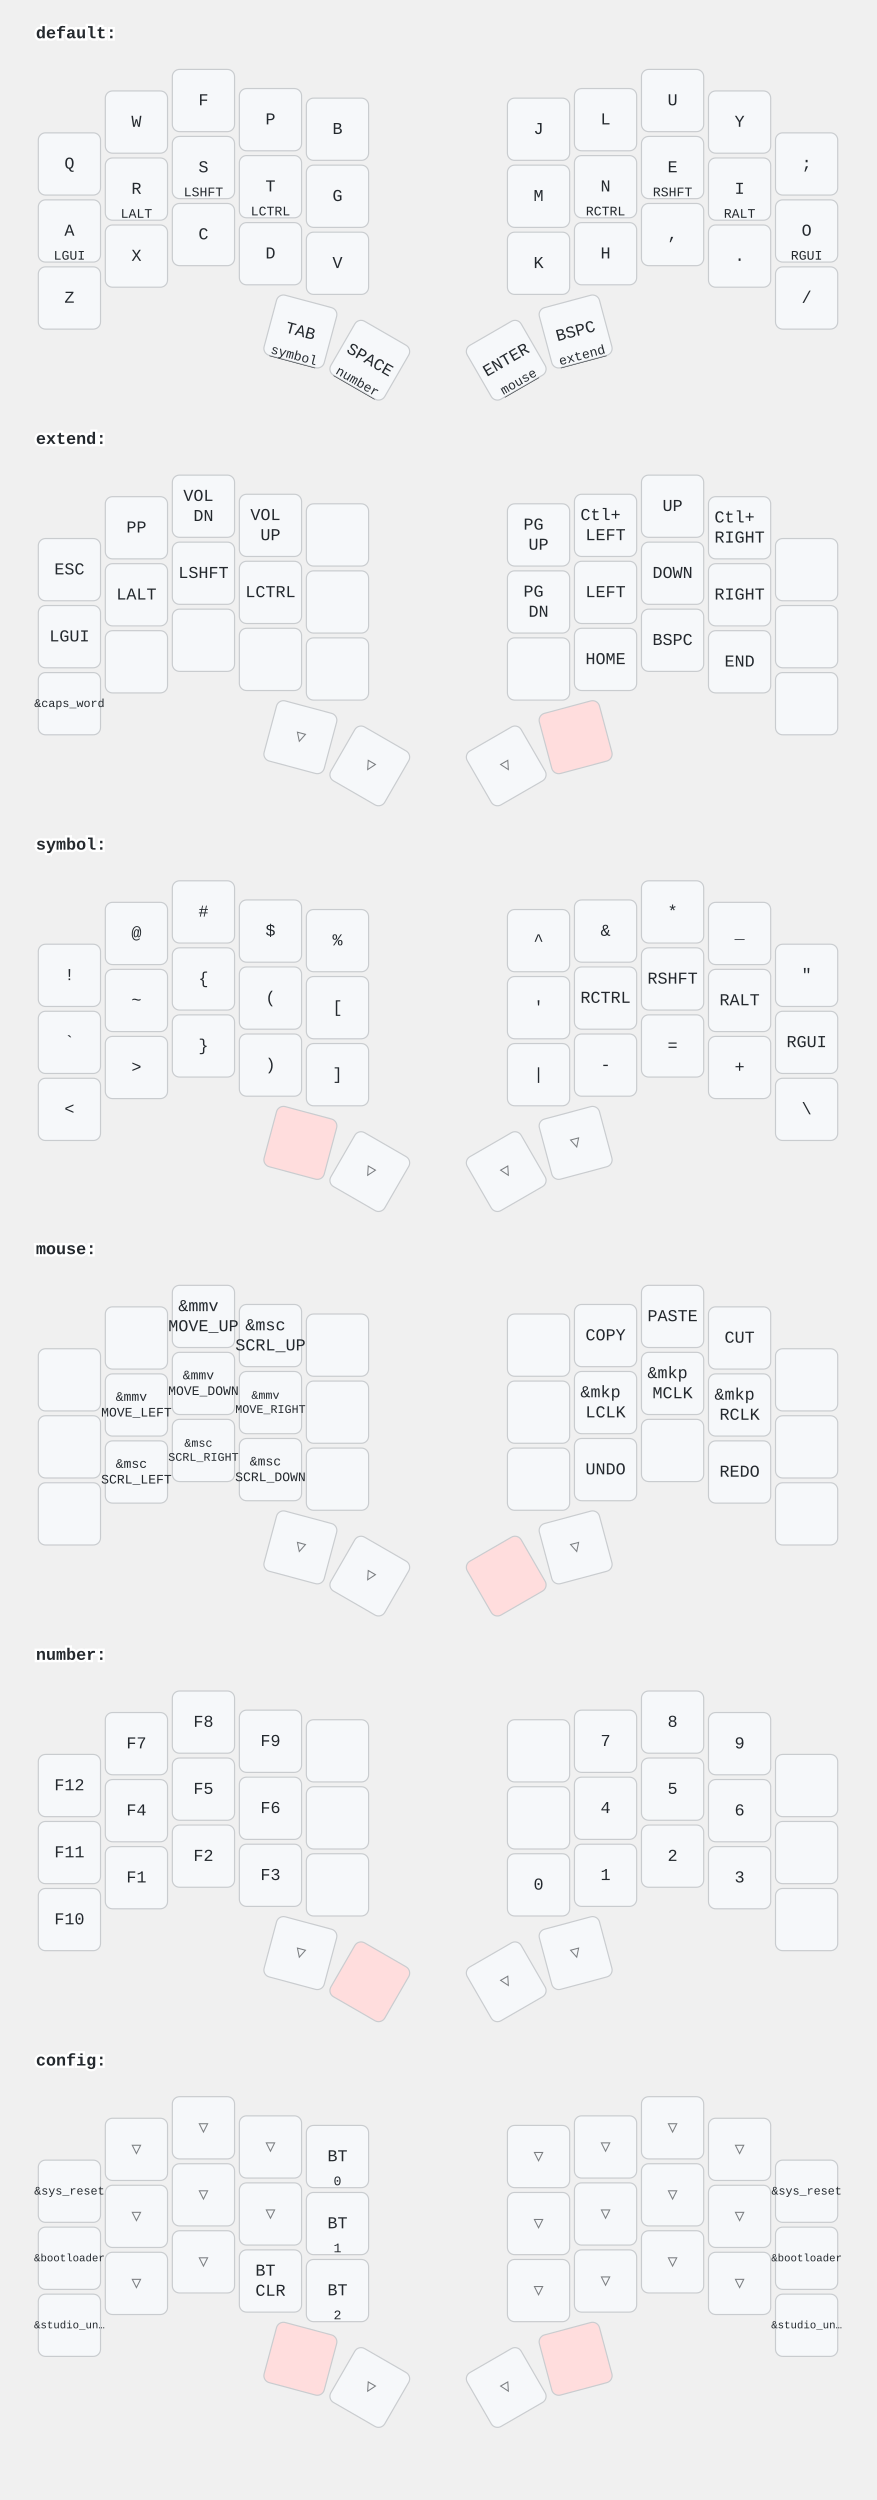
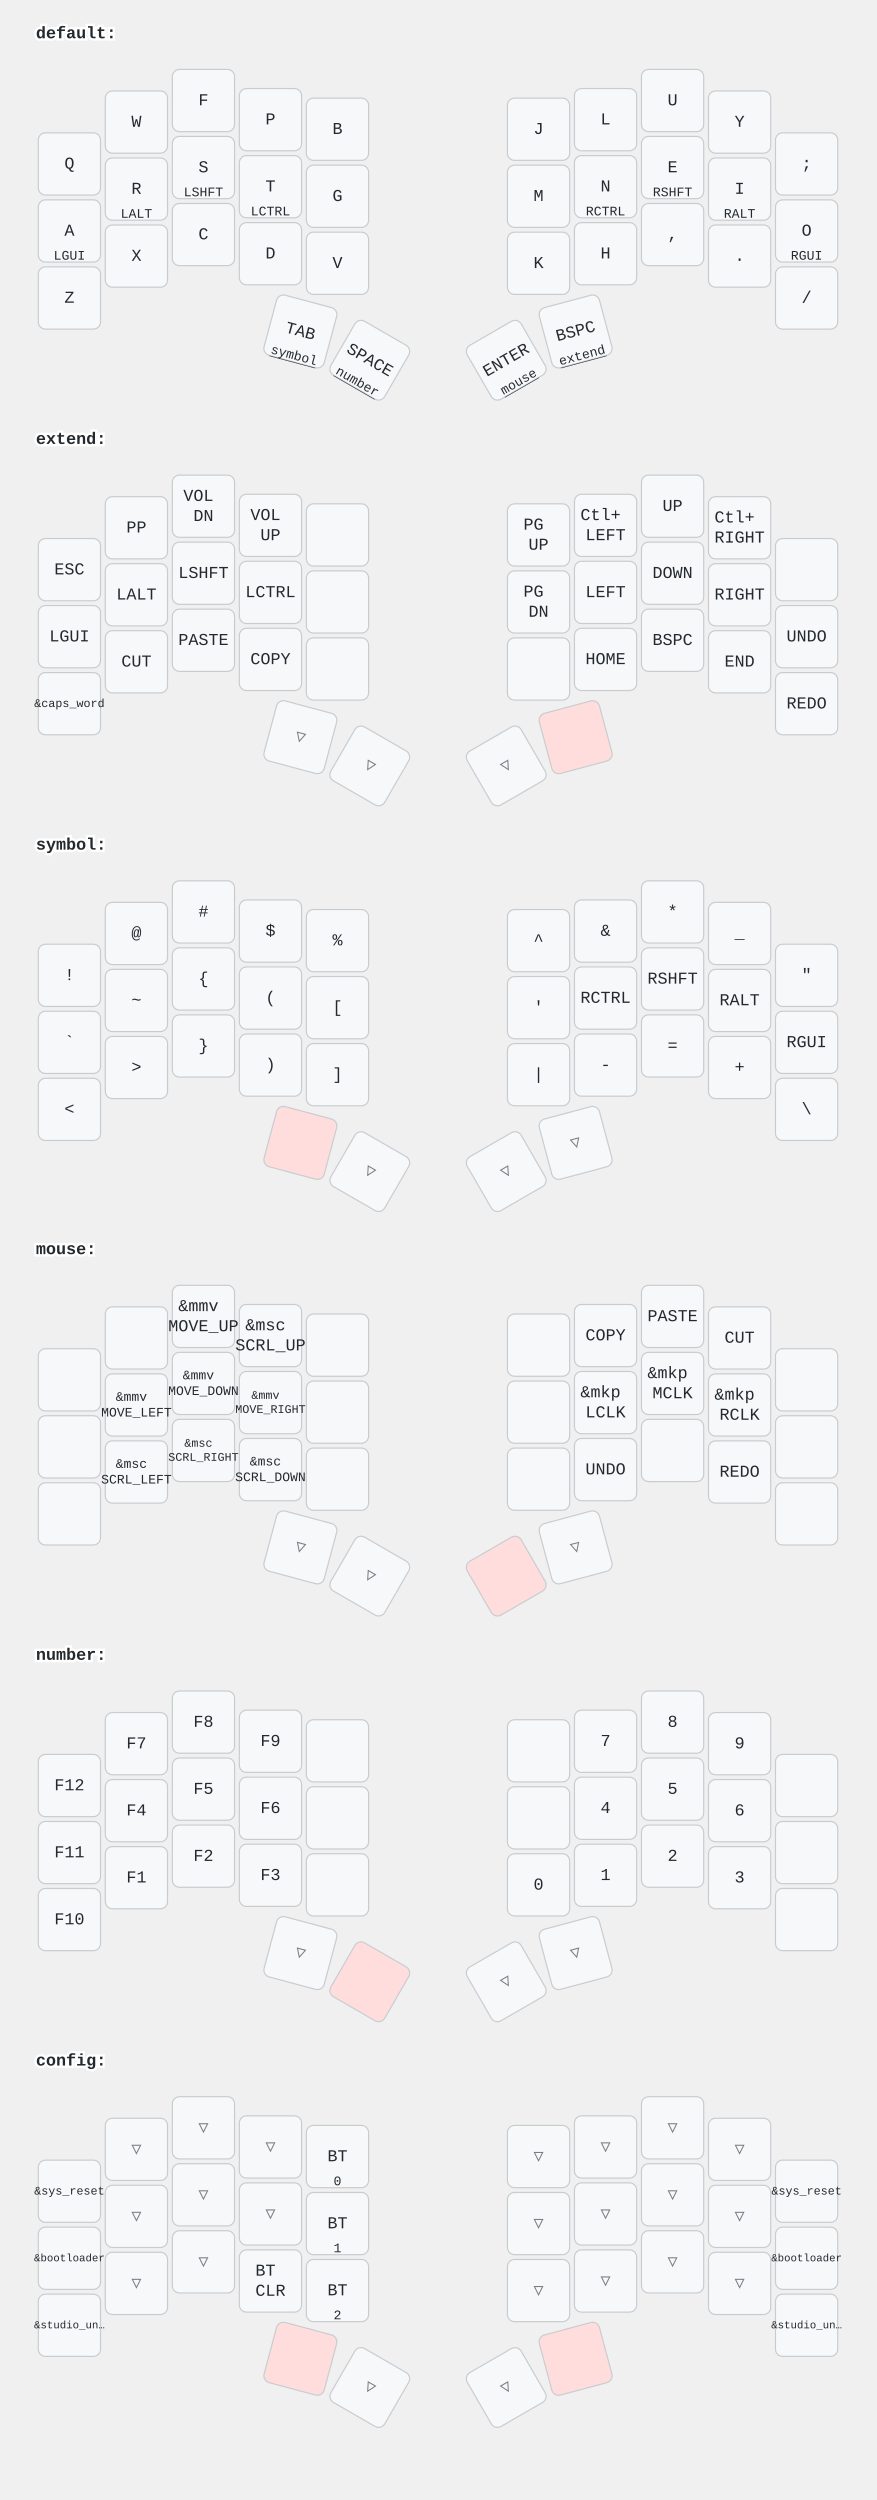
<svg xmlns="http://www.w3.org/2000/svg" width="732" height="2089" viewBox="0 0 732 2089" class="keymap">
  <style>/* inherit to force styles through use tags */
svg path {
    fill: inherit;
}

/* font and background color specifications */
svg.keymap {
    font-family: SFMono-Regular,Consolas,Liberation Mono,Menlo,monospace;
    font-size: 14px;
    font-kerning: normal;
    text-rendering: optimizeLegibility;
    fill: #24292e;
}

/* default key styling */
rect.key {
    fill: #f6f8fa;
}

rect.key, rect.combo {
    stroke: #c9cccf;
    stroke-width: 1;
}

/* default key side styling, only used is draw_key_sides is set */
rect.side {
    filter: brightness(90%);
}

/* color accent for combo boxes */
rect.combo, rect.combo-separate {
    fill: #cdf;
}

/* color accent for held keys */
rect.held, rect.combo.held {
    fill: #fdd;
}

/* color accent for ghost (optional) keys */
rect.ghost, rect.combo.ghost {
    stroke-dasharray: 4, 4;
    stroke-width: 2;
}

text {
    text-anchor: middle;
    dominant-baseline: middle;
}

/* styling for layer labels */
text.label {
    font-weight: bold;
    text-anchor: start;
    stroke: white;
    stroke-width: 4;
    paint-order: stroke;
}

/* styling for optional footer */
text.footer {
    text-anchor: end;
    dominant-baseline: auto;
    stroke: white;
    stroke-width: 4;
    paint-order: stroke;
}

/* styling for combo tap, and key hold/shifted label text */
text.combo, text.hold, text.shifted {
    font-size: 11px;
}

text.hold {
    text-anchor: middle;
    dominant-baseline: auto;
}

text.shifted {
    text-anchor: middle;
    dominant-baseline: hanging;
}

text.layer-activator {
    text-decoration: underline;
}

/* styling for hold/shifted label text in combo box */
text.combo.hold, text.combo.shifted {
    font-size: 8px;
}

/* lighter symbol for transparent keys */
text.trans {
    fill: #7b7e81;
}

/* styling for combo dendrons */
path.combo {
    stroke-width: 1;
    stroke: gray;
    fill: none;
}

/* Start Tabler Icons Cleanup */
/* cannot use height/width with glyphs */
.icon-tabler &gt; path {
    fill: inherit;
    stroke: inherit;
    stroke-width: 2;
}
/* hide tabler's default box */
.icon-tabler &gt; path[stroke="none"][fill="none"] {
    visibility: hidden;
}
/* End Tabler Icons Cleanup */
</style>
  <g transform="translate(30, 0)" class="layer-default">
    <text x="0" y="28" class="label" id="default">default:</text>
    <g transform="translate(0, 56)">
      <g transform="translate(28, 81)" class="key keypos-0">
        <rect rx="6" ry="6" x="-26" y="-26" width="52" height="52" class="key" />
        <text x="0" y="0" class="key tap">Q</text>
      </g>
      <g transform="translate(84, 46)" class="key keypos-1">
        <rect rx="6" ry="6" x="-26" y="-26" width="52" height="52" class="key" />
        <text x="0" y="0" class="key tap">W</text>
      </g>
      <g transform="translate(140, 28)" class="key keypos-2">
        <rect rx="6" ry="6" x="-26" y="-26" width="52" height="52" class="key" />
        <text x="0" y="0" class="key tap">F</text>
      </g>
      <g transform="translate(196, 44)" class="key keypos-3">
        <rect rx="6" ry="6" x="-26" y="-26" width="52" height="52" class="key" />
        <text x="0" y="0" class="key tap">P</text>
      </g>
      <g transform="translate(252, 52)" class="key keypos-4">
        <rect rx="6" ry="6" x="-26" y="-26" width="52" height="52" class="key" />
        <text x="0" y="0" class="key tap">B</text>
      </g>
      <g transform="translate(420, 52)" class="key keypos-5">
        <rect rx="6" ry="6" x="-26" y="-26" width="52" height="52" class="key" />
        <text x="0" y="0" class="key tap">J</text>
      </g>
      <g transform="translate(476, 44)" class="key keypos-6">
        <rect rx="6" ry="6" x="-26" y="-26" width="52" height="52" class="key" />
        <text x="0" y="0" class="key tap">L</text>
      </g>
      <g transform="translate(532, 28)" class="key keypos-7">
        <rect rx="6" ry="6" x="-26" y="-26" width="52" height="52" class="key" />
        <text x="0" y="0" class="key tap">U</text>
      </g>
      <g transform="translate(588, 46)" class="key keypos-8">
        <rect rx="6" ry="6" x="-26" y="-26" width="52" height="52" class="key" />
        <text x="0" y="0" class="key tap">Y</text>
      </g>
      <g transform="translate(644, 81)" class="key keypos-9">
        <rect rx="6" ry="6" x="-26" y="-26" width="52" height="52" class="key" />
        <text x="0" y="0" class="key tap">;</text>
      </g>
      <g transform="translate(28, 137)" class="key keypos-10">
        <rect rx="6" ry="6" x="-26" y="-26" width="52" height="52" class="key" />
        <text x="0" y="0" class="key tap">A</text>
        <text x="0" y="24" class="key hold">LGUI</text>
      </g>
      <g transform="translate(84, 102)" class="key keypos-11">
        <rect rx="6" ry="6" x="-26" y="-26" width="52" height="52" class="key" />
        <text x="0" y="0" class="key tap">R</text>
        <text x="0" y="24" class="key hold">LALT</text>
      </g>
      <g transform="translate(140, 84)" class="key keypos-12">
        <rect rx="6" ry="6" x="-26" y="-26" width="52" height="52" class="key" />
        <text x="0" y="0" class="key tap">S</text>
        <text x="0" y="24" class="key hold">LSHFT</text>
      </g>
      <g transform="translate(196, 100)" class="key keypos-13">
        <rect rx="6" ry="6" x="-26" y="-26" width="52" height="52" class="key" />
        <text x="0" y="0" class="key tap">T</text>
        <text x="0" y="24" class="key hold">LCTRL</text>
      </g>
      <g transform="translate(252, 108)" class="key keypos-14">
        <rect rx="6" ry="6" x="-26" y="-26" width="52" height="52" class="key" />
        <text x="0" y="0" class="key tap">G</text>
      </g>
      <g transform="translate(420, 108)" class="key keypos-15">
        <rect rx="6" ry="6" x="-26" y="-26" width="52" height="52" class="key" />
        <text x="0" y="0" class="key tap">M</text>
      </g>
      <g transform="translate(476, 100)" class="key keypos-16">
        <rect rx="6" ry="6" x="-26" y="-26" width="52" height="52" class="key" />
        <text x="0" y="0" class="key tap">N</text>
        <text x="0" y="24" class="key hold">RCTRL</text>
      </g>
      <g transform="translate(532, 84)" class="key keypos-17">
        <rect rx="6" ry="6" x="-26" y="-26" width="52" height="52" class="key" />
        <text x="0" y="0" class="key tap">E</text>
        <text x="0" y="24" class="key hold">RSHFT</text>
      </g>
      <g transform="translate(588, 102)" class="key keypos-18">
        <rect rx="6" ry="6" x="-26" y="-26" width="52" height="52" class="key" />
        <text x="0" y="0" class="key tap">I</text>
        <text x="0" y="24" class="key hold">RALT</text>
      </g>
      <g transform="translate(644, 137)" class="key keypos-19">
        <rect rx="6" ry="6" x="-26" y="-26" width="52" height="52" class="key" />
        <text x="0" y="0" class="key tap">O</text>
        <text x="0" y="24" class="key hold">RGUI</text>
      </g>
      <g transform="translate(28, 193)" class="key keypos-20">
        <rect rx="6" ry="6" x="-26" y="-26" width="52" height="52" class="key" />
        <text x="0" y="0" class="key tap">Z</text>
      </g>
      <g transform="translate(84, 158)" class="key keypos-21">
        <rect rx="6" ry="6" x="-26" y="-26" width="52" height="52" class="key" />
        <text x="0" y="0" class="key tap">X</text>
      </g>
      <g transform="translate(140, 140)" class="key keypos-22">
        <rect rx="6" ry="6" x="-26" y="-26" width="52" height="52" class="key" />
        <text x="0" y="0" class="key tap">C</text>
      </g>
      <g transform="translate(196, 156)" class="key keypos-23">
        <rect rx="6" ry="6" x="-26" y="-26" width="52" height="52" class="key" />
        <text x="0" y="0" class="key tap">D</text>
      </g>
      <g transform="translate(252, 164)" class="key keypos-24">
        <rect rx="6" ry="6" x="-26" y="-26" width="52" height="52" class="key" />
        <text x="0" y="0" class="key tap">V</text>
      </g>
      <g transform="translate(420, 164)" class="key keypos-25">
        <rect rx="6" ry="6" x="-26" y="-26" width="52" height="52" class="key" />
        <text x="0" y="0" class="key tap">K</text>
      </g>
      <g transform="translate(476, 156)" class="key keypos-26">
        <rect rx="6" ry="6" x="-26" y="-26" width="52" height="52" class="key" />
        <text x="0" y="0" class="key tap">H</text>
      </g>
      <g transform="translate(532, 140)" class="key keypos-27">
        <rect rx="6" ry="6" x="-26" y="-26" width="52" height="52" class="key" />
        <text x="0" y="0" class="key tap">,</text>
      </g>
      <g transform="translate(588, 158)" class="key keypos-28">
        <rect rx="6" ry="6" x="-26" y="-26" width="52" height="52" class="key" />
        <text x="0" y="0" class="key tap">.</text>
      </g>
      <g transform="translate(644, 193)" class="key keypos-29">
        <rect rx="6" ry="6" x="-26" y="-26" width="52" height="52" class="key" />
        <text x="0" y="0" class="key tap">/</text>
      </g>
      <g transform="translate(221, 221) rotate(15.0)" class="key keypos-30">
        <rect rx="6" ry="6" x="-26" y="-26" width="52" height="52" class="key" />
        <text x="0" y="0" class="key tap">TAB</text>
        <a href="#symbol">
          <text x="0" y="24" class="key hold layer-activator">symbol</text>
        </a>
      </g>
      <g transform="translate(279, 245) rotate(30.0)" class="key keypos-31">
        <rect rx="6" ry="6" x="-26" y="-26" width="52" height="52" class="key" />
        <text x="0" y="0" class="key tap">SPACE</text>
        <a href="#number">
          <text x="0" y="24" class="key hold layer-activator">number</text>
        </a>
      </g>
      <g transform="translate(393, 245) rotate(-30.0)" class="key keypos-32">
        <rect rx="6" ry="6" x="-26" y="-26" width="52" height="52" class="key" />
        <text x="0" y="0" class="key tap">ENTER</text>
        <a href="#mouse">
          <text x="0" y="24" class="key hold layer-activator">mouse</text>
        </a>
      </g>
      <g transform="translate(451, 221) rotate(-15.0)" class="key keypos-33">
        <rect rx="6" ry="6" x="-26" y="-26" width="52" height="52" class="key" />
        <text x="0" y="0" class="key tap">BSPC</text>
        <a href="#extend">
          <text x="0" y="24" class="key hold layer-activator">extend</text>
        </a>
      </g>
    </g>
  </g>
  <g transform="translate(30, 339)" class="layer-extend">
    <text x="0" y="28" class="label" id="extend">extend:</text>
    <g transform="translate(0, 56)">
      <g transform="translate(28, 81)" class="key keypos-0">
        <rect rx="6" ry="6" x="-26" y="-26" width="52" height="52" class="key" />
        <text x="0" y="0" class="key tap">ESC</text>
      </g>
      <g transform="translate(84, 46)" class="key keypos-1">
        <rect rx="6" ry="6" x="-26" y="-26" width="52" height="52" class="key" />
        <text x="0" y="0" class="key tap">PP</text>
      </g>
      <g transform="translate(140, 28)" class="key keypos-2">
        <rect rx="6" ry="6" x="-26" y="-26" width="52" height="52" class="key" />
        <text x="0" y="0" class="key tap">
          <tspan x="0" dy="-0.6em">VOL</tspan>
          <tspan x="0" dy="1.2em">DN</tspan>
        </text>
      </g>
      <g transform="translate(196, 44)" class="key keypos-3">
        <rect rx="6" ry="6" x="-26" y="-26" width="52" height="52" class="key" />
        <text x="0" y="0" class="key tap">
          <tspan x="0" dy="-0.6em">VOL</tspan>
          <tspan x="0" dy="1.2em">UP</tspan>
        </text>
      </g>
      <g transform="translate(252, 52)" class="key keypos-4">
        <rect rx="6" ry="6" x="-26" y="-26" width="52" height="52" class="key" />
      </g>
      <g transform="translate(420, 52)" class="key keypos-5">
        <rect rx="6" ry="6" x="-26" y="-26" width="52" height="52" class="key" />
        <text x="0" y="0" class="key tap">
          <tspan x="0" dy="-0.6em">PG</tspan>
          <tspan x="0" dy="1.2em">UP</tspan>
        </text>
      </g>
      <g transform="translate(476, 44)" class="key keypos-6">
        <rect rx="6" ry="6" x="-26" y="-26" width="52" height="52" class="key" />
        <text x="0" y="0" class="key tap">
          <tspan x="0" dy="-0.6em">Ctl+</tspan>
          <tspan x="0" dy="1.2em">LEFT</tspan>
        </text>
      </g>
      <g transform="translate(532, 28)" class="key keypos-7">
        <rect rx="6" ry="6" x="-26" y="-26" width="52" height="52" class="key" />
        <text x="0" y="0" class="key tap">UP</text>
      </g>
      <g transform="translate(588, 46)" class="key keypos-8">
        <rect rx="6" ry="6" x="-26" y="-26" width="52" height="52" class="key" />
        <text x="0" y="0" class="key tap">
          <tspan x="0" dy="-0.6em">Ctl+</tspan>
          <tspan x="0" dy="1.2em">RIGHT</tspan>
        </text>
      </g>
      <g transform="translate(644, 81)" class="key keypos-9">
        <rect rx="6" ry="6" x="-26" y="-26" width="52" height="52" class="key" />
      </g>
      <g transform="translate(28, 137)" class="key keypos-10">
        <rect rx="6" ry="6" x="-26" y="-26" width="52" height="52" class="key" />
        <text x="0" y="0" class="key tap">LGUI</text>
      </g>
      <g transform="translate(84, 102)" class="key keypos-11">
        <rect rx="6" ry="6" x="-26" y="-26" width="52" height="52" class="key" />
        <text x="0" y="0" class="key tap">LALT</text>
      </g>
      <g transform="translate(140, 84)" class="key keypos-12">
        <rect rx="6" ry="6" x="-26" y="-26" width="52" height="52" class="key" />
        <text x="0" y="0" class="key tap">LSHFT</text>
      </g>
      <g transform="translate(196, 100)" class="key keypos-13">
        <rect rx="6" ry="6" x="-26" y="-26" width="52" height="52" class="key" />
        <text x="0" y="0" class="key tap">LCTRL</text>
      </g>
      <g transform="translate(252, 108)" class="key keypos-14">
        <rect rx="6" ry="6" x="-26" y="-26" width="52" height="52" class="key" />
      </g>
      <g transform="translate(420, 108)" class="key keypos-15">
        <rect rx="6" ry="6" x="-26" y="-26" width="52" height="52" class="key" />
        <text x="0" y="0" class="key tap">
          <tspan x="0" dy="-0.6em">PG</tspan>
          <tspan x="0" dy="1.2em">DN</tspan>
        </text>
      </g>
      <g transform="translate(476, 100)" class="key keypos-16">
        <rect rx="6" ry="6" x="-26" y="-26" width="52" height="52" class="key" />
        <text x="0" y="0" class="key tap">LEFT</text>
      </g>
      <g transform="translate(532, 84)" class="key keypos-17">
        <rect rx="6" ry="6" x="-26" y="-26" width="52" height="52" class="key" />
        <text x="0" y="0" class="key tap">DOWN</text>
      </g>
      <g transform="translate(588, 102)" class="key keypos-18">
        <rect rx="6" ry="6" x="-26" y="-26" width="52" height="52" class="key" />
        <text x="0" y="0" class="key tap">RIGHT</text>
      </g>
      <g transform="translate(644, 137)" class="key keypos-19">
        <rect rx="6" ry="6" x="-26" y="-26" width="52" height="52" class="key" />
+         <text x="0" y="0" class="key tap">UNDO</text>
      </g>
      <g transform="translate(28, 193)" class="key keypos-20">
        <rect rx="6" ry="6" x="-26" y="-26" width="52" height="52" class="key" />
        <text x="0" y="0" class="key tap">
          <tspan style="font-size: 70%">&amp;caps_word</tspan>
        </text>
      </g>
      <g transform="translate(84, 158)" class="key keypos-21">
        <rect rx="6" ry="6" x="-26" y="-26" width="52" height="52" class="key" />
+         <text x="0" y="0" class="key tap">CUT</text>
      </g>
      <g transform="translate(140, 140)" class="key keypos-22">
        <rect rx="6" ry="6" x="-26" y="-26" width="52" height="52" class="key" />
+         <text x="0" y="0" class="key tap">PASTE</text>
      </g>
      <g transform="translate(196, 156)" class="key keypos-23">
        <rect rx="6" ry="6" x="-26" y="-26" width="52" height="52" class="key" />
+         <text x="0" y="0" class="key tap">COPY</text>
      </g>
      <g transform="translate(252, 164)" class="key keypos-24">
        <rect rx="6" ry="6" x="-26" y="-26" width="52" height="52" class="key" />
      </g>
      <g transform="translate(420, 164)" class="key keypos-25">
        <rect rx="6" ry="6" x="-26" y="-26" width="52" height="52" class="key" />
      </g>
      <g transform="translate(476, 156)" class="key keypos-26">
        <rect rx="6" ry="6" x="-26" y="-26" width="52" height="52" class="key" />
        <text x="0" y="0" class="key tap">HOME</text>
      </g>
      <g transform="translate(532, 140)" class="key keypos-27">
        <rect rx="6" ry="6" x="-26" y="-26" width="52" height="52" class="key" />
        <text x="0" y="0" class="key tap">BSPC</text>
      </g>
      <g transform="translate(588, 158)" class="key keypos-28">
        <rect rx="6" ry="6" x="-26" y="-26" width="52" height="52" class="key" />
        <text x="0" y="0" class="key tap">END</text>
      </g>
      <g transform="translate(644, 193)" class="key keypos-29">
        <rect rx="6" ry="6" x="-26" y="-26" width="52" height="52" class="key" />
+         <text x="0" y="0" class="key tap">REDO</text>
      </g>
      <g transform="translate(221, 221) rotate(15.0)" class="key trans keypos-30">
        <rect rx="6" ry="6" x="-26" y="-26" width="52" height="52" class="key trans" />
        <text x="0" y="0" class="key trans tap">▽</text>
      </g>
      <g transform="translate(279, 245) rotate(30.0)" class="key trans keypos-31">
        <rect rx="6" ry="6" x="-26" y="-26" width="52" height="52" class="key trans" />
        <text x="0" y="0" class="key trans tap">▽</text>
      </g>
      <g transform="translate(393, 245) rotate(-30.0)" class="key trans keypos-32">
        <rect rx="6" ry="6" x="-26" y="-26" width="52" height="52" class="key trans" />
        <text x="0" y="0" class="key trans tap">▽</text>
      </g>
      <g transform="translate(451, 221) rotate(-15.0)" class="key held keypos-33">
        <rect rx="6" ry="6" x="-26" y="-26" width="52" height="52" class="key held" />
      </g>
    </g>
  </g>
  <g transform="translate(30, 678)" class="layer-symbol">
    <text x="0" y="28" class="label" id="symbol">symbol:</text>
    <g transform="translate(0, 56)">
      <g transform="translate(28, 81)" class="key keypos-0">
        <rect rx="6" ry="6" x="-26" y="-26" width="52" height="52" class="key" />
        <text x="0" y="0" class="key tap">!</text>
      </g>
      <g transform="translate(84, 46)" class="key keypos-1">
        <rect rx="6" ry="6" x="-26" y="-26" width="52" height="52" class="key" />
        <text x="0" y="0" class="key tap">@</text>
      </g>
      <g transform="translate(140, 28)" class="key keypos-2">
        <rect rx="6" ry="6" x="-26" y="-26" width="52" height="52" class="key" />
        <text x="0" y="0" class="key tap">#</text>
      </g>
      <g transform="translate(196, 44)" class="key keypos-3">
        <rect rx="6" ry="6" x="-26" y="-26" width="52" height="52" class="key" />
        <text x="0" y="0" class="key tap">$</text>
      </g>
      <g transform="translate(252, 52)" class="key keypos-4">
        <rect rx="6" ry="6" x="-26" y="-26" width="52" height="52" class="key" />
        <text x="0" y="0" class="key tap">%</text>
      </g>
      <g transform="translate(420, 52)" class="key keypos-5">
        <rect rx="6" ry="6" x="-26" y="-26" width="52" height="52" class="key" />
        <text x="0" y="0" class="key tap">^</text>
      </g>
      <g transform="translate(476, 44)" class="key keypos-6">
        <rect rx="6" ry="6" x="-26" y="-26" width="52" height="52" class="key" />
        <text x="0" y="0" class="key tap">&amp;</text>
      </g>
      <g transform="translate(532, 28)" class="key keypos-7">
        <rect rx="6" ry="6" x="-26" y="-26" width="52" height="52" class="key" />
        <text x="0" y="0" class="key tap">*</text>
      </g>
      <g transform="translate(588, 46)" class="key keypos-8">
        <rect rx="6" ry="6" x="-26" y="-26" width="52" height="52" class="key" />
        <text x="0" y="0" class="key tap">_</text>
      </g>
      <g transform="translate(644, 81)" class="key keypos-9">
        <rect rx="6" ry="6" x="-26" y="-26" width="52" height="52" class="key" />
        <text x="0" y="0" class="key tap">"</text>
      </g>
      <g transform="translate(28, 137)" class="key keypos-10">
        <rect rx="6" ry="6" x="-26" y="-26" width="52" height="52" class="key" />
        <text x="0" y="0" class="key tap">`</text>
      </g>
      <g transform="translate(84, 102)" class="key keypos-11">
        <rect rx="6" ry="6" x="-26" y="-26" width="52" height="52" class="key" />
        <text x="0" y="0" class="key tap">~</text>
      </g>
      <g transform="translate(140, 84)" class="key keypos-12">
        <rect rx="6" ry="6" x="-26" y="-26" width="52" height="52" class="key" />
        <text x="0" y="0" class="key tap">{</text>
      </g>
      <g transform="translate(196, 100)" class="key keypos-13">
        <rect rx="6" ry="6" x="-26" y="-26" width="52" height="52" class="key" />
        <text x="0" y="0" class="key tap">(</text>
      </g>
      <g transform="translate(252, 108)" class="key keypos-14">
        <rect rx="6" ry="6" x="-26" y="-26" width="52" height="52" class="key" />
        <text x="0" y="0" class="key tap">[</text>
      </g>
      <g transform="translate(420, 108)" class="key keypos-15">
        <rect rx="6" ry="6" x="-26" y="-26" width="52" height="52" class="key" />
        <text x="0" y="0" class="key tap">'</text>
      </g>
      <g transform="translate(476, 100)" class="key keypos-16">
        <rect rx="6" ry="6" x="-26" y="-26" width="52" height="52" class="key" />
        <text x="0" y="0" class="key tap">RCTRL</text>
      </g>
      <g transform="translate(532, 84)" class="key keypos-17">
        <rect rx="6" ry="6" x="-26" y="-26" width="52" height="52" class="key" />
        <text x="0" y="0" class="key tap">RSHFT</text>
      </g>
      <g transform="translate(588, 102)" class="key keypos-18">
        <rect rx="6" ry="6" x="-26" y="-26" width="52" height="52" class="key" />
        <text x="0" y="0" class="key tap">RALT</text>
      </g>
      <g transform="translate(644, 137)" class="key keypos-19">
        <rect rx="6" ry="6" x="-26" y="-26" width="52" height="52" class="key" />
        <text x="0" y="0" class="key tap">RGUI</text>
      </g>
      <g transform="translate(28, 193)" class="key keypos-20">
        <rect rx="6" ry="6" x="-26" y="-26" width="52" height="52" class="key" />
        <text x="0" y="0" class="key tap">&lt;</text>
      </g>
      <g transform="translate(84, 158)" class="key keypos-21">
        <rect rx="6" ry="6" x="-26" y="-26" width="52" height="52" class="key" />
        <text x="0" y="0" class="key tap">&gt;</text>
      </g>
      <g transform="translate(140, 140)" class="key keypos-22">
        <rect rx="6" ry="6" x="-26" y="-26" width="52" height="52" class="key" />
        <text x="0" y="0" class="key tap">}</text>
      </g>
      <g transform="translate(196, 156)" class="key keypos-23">
        <rect rx="6" ry="6" x="-26" y="-26" width="52" height="52" class="key" />
        <text x="0" y="0" class="key tap">)</text>
      </g>
      <g transform="translate(252, 164)" class="key keypos-24">
        <rect rx="6" ry="6" x="-26" y="-26" width="52" height="52" class="key" />
        <text x="0" y="0" class="key tap">]</text>
      </g>
      <g transform="translate(420, 164)" class="key keypos-25">
        <rect rx="6" ry="6" x="-26" y="-26" width="52" height="52" class="key" />
        <text x="0" y="0" class="key tap">|</text>
      </g>
      <g transform="translate(476, 156)" class="key keypos-26">
        <rect rx="6" ry="6" x="-26" y="-26" width="52" height="52" class="key" />
        <text x="0" y="0" class="key tap">-</text>
      </g>
      <g transform="translate(532, 140)" class="key keypos-27">
        <rect rx="6" ry="6" x="-26" y="-26" width="52" height="52" class="key" />
        <text x="0" y="0" class="key tap">=</text>
      </g>
      <g transform="translate(588, 158)" class="key keypos-28">
        <rect rx="6" ry="6" x="-26" y="-26" width="52" height="52" class="key" />
        <text x="0" y="0" class="key tap">+</text>
      </g>
      <g transform="translate(644, 193)" class="key keypos-29">
        <rect rx="6" ry="6" x="-26" y="-26" width="52" height="52" class="key" />
        <text x="0" y="0" class="key tap">\</text>
      </g>
      <g transform="translate(221, 221) rotate(15.0)" class="key held keypos-30">
        <rect rx="6" ry="6" x="-26" y="-26" width="52" height="52" class="key held" />
      </g>
      <g transform="translate(279, 245) rotate(30.0)" class="key trans keypos-31">
        <rect rx="6" ry="6" x="-26" y="-26" width="52" height="52" class="key trans" />
        <text x="0" y="0" class="key trans tap">▽</text>
      </g>
      <g transform="translate(393, 245) rotate(-30.0)" class="key trans keypos-32">
        <rect rx="6" ry="6" x="-26" y="-26" width="52" height="52" class="key trans" />
        <text x="0" y="0" class="key trans tap">▽</text>
      </g>
      <g transform="translate(451, 221) rotate(-15.0)" class="key trans keypos-33">
        <rect rx="6" ry="6" x="-26" y="-26" width="52" height="52" class="key trans" />
        <text x="0" y="0" class="key trans tap">▽</text>
      </g>
    </g>
  </g>
  <g transform="translate(30, 1016)" class="layer-mouse">
    <text x="0" y="28" class="label" id="mouse">mouse:</text>
    <g transform="translate(0, 56)">
      <g transform="translate(28, 81)" class="key keypos-0">
        <rect rx="6" ry="6" x="-26" y="-26" width="52" height="52" class="key" />
      </g>
      <g transform="translate(84, 46)" class="key keypos-1">
        <rect rx="6" ry="6" x="-26" y="-26" width="52" height="52" class="key" />
      </g>
      <g transform="translate(140, 28)" class="key keypos-2">
        <rect rx="6" ry="6" x="-26" y="-26" width="52" height="52" class="key" />
        <text x="0" y="0" class="key tap">
          <tspan x="0" dy="-0.6em">&amp;mmv</tspan>
          <tspan x="0" dy="1.2em">MOVE_UP</tspan>
        </text>
      </g>
      <g transform="translate(196, 44)" class="key keypos-3">
        <rect rx="6" ry="6" x="-26" y="-26" width="52" height="52" class="key" />
        <text x="0" y="0" class="key tap">
          <tspan x="0" dy="-0.6em">&amp;msc</tspan>
          <tspan x="0" dy="1.2em">SCRL_UP</tspan>
        </text>
      </g>
      <g transform="translate(252, 52)" class="key keypos-4">
        <rect rx="6" ry="6" x="-26" y="-26" width="52" height="52" class="key" />
      </g>
      <g transform="translate(420, 52)" class="key keypos-5">
        <rect rx="6" ry="6" x="-26" y="-26" width="52" height="52" class="key" />
      </g>
      <g transform="translate(476, 44)" class="key keypos-6">
        <rect rx="6" ry="6" x="-26" y="-26" width="52" height="52" class="key" />
        <text x="0" y="0" class="key tap">COPY</text>
      </g>
      <g transform="translate(532, 28)" class="key keypos-7">
        <rect rx="6" ry="6" x="-26" y="-26" width="52" height="52" class="key" />
        <text x="0" y="0" class="key tap">PASTE</text>
      </g>
      <g transform="translate(588, 46)" class="key keypos-8">
        <rect rx="6" ry="6" x="-26" y="-26" width="52" height="52" class="key" />
        <text x="0" y="0" class="key tap">CUT</text>
      </g>
      <g transform="translate(644, 81)" class="key keypos-9">
        <rect rx="6" ry="6" x="-26" y="-26" width="52" height="52" class="key" />
      </g>
      <g transform="translate(28, 137)" class="key keypos-10">
        <rect rx="6" ry="6" x="-26" y="-26" width="52" height="52" class="key" />
      </g>
      <g transform="translate(84, 102)" class="key keypos-11">
        <rect rx="6" ry="6" x="-26" y="-26" width="52" height="52" class="key" />
        <text x="0" y="0" class="key tap">
          <tspan x="0" dy="-0.6em" style="font-size: 78%">&amp;mmv</tspan>
          <tspan x="0" dy="1.2em" style="font-size: 78%">MOVE_LEFT</tspan>
        </text>
      </g>
      <g transform="translate(140, 84)" class="key keypos-12">
        <rect rx="6" ry="6" x="-26" y="-26" width="52" height="52" class="key" />
        <text x="0" y="0" class="key tap">
          <tspan x="0" dy="-0.6em" style="font-size: 78%">&amp;mmv</tspan>
          <tspan x="0" dy="1.2em" style="font-size: 78%">MOVE_DOWN</tspan>
        </text>
      </g>
      <g transform="translate(196, 100)" class="key keypos-13">
        <rect rx="6" ry="6" x="-26" y="-26" width="52" height="52" class="key" />
        <text x="0" y="0" class="key tap">
          <tspan x="0" dy="-0.6em" style="font-size: 70%">&amp;mmv</tspan>
          <tspan x="0" dy="1.2em" style="font-size: 70%">MOVE_RIGHT</tspan>
        </text>
      </g>
      <g transform="translate(252, 108)" class="key keypos-14">
        <rect rx="6" ry="6" x="-26" y="-26" width="52" height="52" class="key" />
      </g>
      <g transform="translate(420, 108)" class="key keypos-15">
        <rect rx="6" ry="6" x="-26" y="-26" width="52" height="52" class="key" />
      </g>
      <g transform="translate(476, 100)" class="key keypos-16">
        <rect rx="6" ry="6" x="-26" y="-26" width="52" height="52" class="key" />
        <text x="0" y="0" class="key tap">
          <tspan x="0" dy="-0.6em">&amp;mkp</tspan>
          <tspan x="0" dy="1.2em">LCLK</tspan>
        </text>
      </g>
      <g transform="translate(532, 84)" class="key keypos-17">
        <rect rx="6" ry="6" x="-26" y="-26" width="52" height="52" class="key" />
        <text x="0" y="0" class="key tap">
          <tspan x="0" dy="-0.6em">&amp;mkp</tspan>
          <tspan x="0" dy="1.2em">MCLK</tspan>
        </text>
      </g>
      <g transform="translate(588, 102)" class="key keypos-18">
        <rect rx="6" ry="6" x="-26" y="-26" width="52" height="52" class="key" />
        <text x="0" y="0" class="key tap">
          <tspan x="0" dy="-0.6em">&amp;mkp</tspan>
          <tspan x="0" dy="1.2em">RCLK</tspan>
        </text>
      </g>
      <g transform="translate(644, 137)" class="key keypos-19">
        <rect rx="6" ry="6" x="-26" y="-26" width="52" height="52" class="key" />
      </g>
      <g transform="translate(28, 193)" class="key keypos-20">
        <rect rx="6" ry="6" x="-26" y="-26" width="52" height="52" class="key" />
      </g>
      <g transform="translate(84, 158)" class="key keypos-21">
        <rect rx="6" ry="6" x="-26" y="-26" width="52" height="52" class="key" />
        <text x="0" y="0" class="key tap">
          <tspan x="0" dy="-0.6em" style="font-size: 78%">&amp;msc</tspan>
          <tspan x="0" dy="1.2em" style="font-size: 78%">SCRL_LEFT</tspan>
        </text>
      </g>
      <g transform="translate(140, 140)" class="key keypos-22">
        <rect rx="6" ry="6" x="-26" y="-26" width="52" height="52" class="key" />
        <text x="0" y="0" class="key tap">
          <tspan x="0" dy="-0.6em" style="font-size: 70%">&amp;msc</tspan>
          <tspan x="0" dy="1.2em" style="font-size: 70%">SCRL_RIGHT</tspan>
        </text>
      </g>
      <g transform="translate(196, 156)" class="key keypos-23">
        <rect rx="6" ry="6" x="-26" y="-26" width="52" height="52" class="key" />
        <text x="0" y="0" class="key tap">
          <tspan x="0" dy="-0.6em" style="font-size: 78%">&amp;msc</tspan>
          <tspan x="0" dy="1.2em" style="font-size: 78%">SCRL_DOWN</tspan>
        </text>
      </g>
      <g transform="translate(252, 164)" class="key keypos-24">
        <rect rx="6" ry="6" x="-26" y="-26" width="52" height="52" class="key" />
      </g>
      <g transform="translate(420, 164)" class="key keypos-25">
        <rect rx="6" ry="6" x="-26" y="-26" width="52" height="52" class="key" />
      </g>
      <g transform="translate(476, 156)" class="key keypos-26">
        <rect rx="6" ry="6" x="-26" y="-26" width="52" height="52" class="key" />
        <text x="0" y="0" class="key tap">UNDO</text>
      </g>
      <g transform="translate(532, 140)" class="key keypos-27">
        <rect rx="6" ry="6" x="-26" y="-26" width="52" height="52" class="key" />
      </g>
      <g transform="translate(588, 158)" class="key keypos-28">
        <rect rx="6" ry="6" x="-26" y="-26" width="52" height="52" class="key" />
        <text x="0" y="0" class="key tap">REDO</text>
      </g>
      <g transform="translate(644, 193)" class="key keypos-29">
        <rect rx="6" ry="6" x="-26" y="-26" width="52" height="52" class="key" />
      </g>
      <g transform="translate(221, 221) rotate(15.0)" class="key trans keypos-30">
        <rect rx="6" ry="6" x="-26" y="-26" width="52" height="52" class="key trans" />
        <text x="0" y="0" class="key trans tap">▽</text>
      </g>
      <g transform="translate(279, 245) rotate(30.0)" class="key trans keypos-31">
        <rect rx="6" ry="6" x="-26" y="-26" width="52" height="52" class="key trans" />
        <text x="0" y="0" class="key trans tap">▽</text>
      </g>
      <g transform="translate(393, 245) rotate(-30.0)" class="key held keypos-32">
        <rect rx="6" ry="6" x="-26" y="-26" width="52" height="52" class="key held" />
      </g>
      <g transform="translate(451, 221) rotate(-15.0)" class="key trans keypos-33">
        <rect rx="6" ry="6" x="-26" y="-26" width="52" height="52" class="key trans" />
        <text x="0" y="0" class="key trans tap">▽</text>
      </g>
    </g>
  </g>
  <g transform="translate(30, 1355)" class="layer-number">
    <text x="0" y="28" class="label" id="number">number:</text>
    <g transform="translate(0, 56)">
      <g transform="translate(28, 81)" class="key keypos-0">
        <rect rx="6" ry="6" x="-26" y="-26" width="52" height="52" class="key" />
        <text x="0" y="0" class="key tap">F12</text>
      </g>
      <g transform="translate(84, 46)" class="key keypos-1">
        <rect rx="6" ry="6" x="-26" y="-26" width="52" height="52" class="key" />
        <text x="0" y="0" class="key tap">F7</text>
      </g>
      <g transform="translate(140, 28)" class="key keypos-2">
        <rect rx="6" ry="6" x="-26" y="-26" width="52" height="52" class="key" />
        <text x="0" y="0" class="key tap">F8</text>
      </g>
      <g transform="translate(196, 44)" class="key keypos-3">
        <rect rx="6" ry="6" x="-26" y="-26" width="52" height="52" class="key" />
        <text x="0" y="0" class="key tap">F9</text>
      </g>
      <g transform="translate(252, 52)" class="key keypos-4">
        <rect rx="6" ry="6" x="-26" y="-26" width="52" height="52" class="key" />
      </g>
      <g transform="translate(420, 52)" class="key keypos-5">
        <rect rx="6" ry="6" x="-26" y="-26" width="52" height="52" class="key" />
      </g>
      <g transform="translate(476, 44)" class="key keypos-6">
        <rect rx="6" ry="6" x="-26" y="-26" width="52" height="52" class="key" />
        <text x="0" y="0" class="key tap">7</text>
      </g>
      <g transform="translate(532, 28)" class="key keypos-7">
        <rect rx="6" ry="6" x="-26" y="-26" width="52" height="52" class="key" />
        <text x="0" y="0" class="key tap">8</text>
      </g>
      <g transform="translate(588, 46)" class="key keypos-8">
        <rect rx="6" ry="6" x="-26" y="-26" width="52" height="52" class="key" />
        <text x="0" y="0" class="key tap">9</text>
      </g>
      <g transform="translate(644, 81)" class="key keypos-9">
        <rect rx="6" ry="6" x="-26" y="-26" width="52" height="52" class="key" />
      </g>
      <g transform="translate(28, 137)" class="key keypos-10">
        <rect rx="6" ry="6" x="-26" y="-26" width="52" height="52" class="key" />
        <text x="0" y="0" class="key tap">F11</text>
      </g>
      <g transform="translate(84, 102)" class="key keypos-11">
        <rect rx="6" ry="6" x="-26" y="-26" width="52" height="52" class="key" />
        <text x="0" y="0" class="key tap">F4</text>
      </g>
      <g transform="translate(140, 84)" class="key keypos-12">
        <rect rx="6" ry="6" x="-26" y="-26" width="52" height="52" class="key" />
        <text x="0" y="0" class="key tap">F5</text>
      </g>
      <g transform="translate(196, 100)" class="key keypos-13">
        <rect rx="6" ry="6" x="-26" y="-26" width="52" height="52" class="key" />
        <text x="0" y="0" class="key tap">F6</text>
      </g>
      <g transform="translate(252, 108)" class="key keypos-14">
        <rect rx="6" ry="6" x="-26" y="-26" width="52" height="52" class="key" />
      </g>
      <g transform="translate(420, 108)" class="key keypos-15">
        <rect rx="6" ry="6" x="-26" y="-26" width="52" height="52" class="key" />
      </g>
      <g transform="translate(476, 100)" class="key keypos-16">
        <rect rx="6" ry="6" x="-26" y="-26" width="52" height="52" class="key" />
        <text x="0" y="0" class="key tap">4</text>
      </g>
      <g transform="translate(532, 84)" class="key keypos-17">
        <rect rx="6" ry="6" x="-26" y="-26" width="52" height="52" class="key" />
        <text x="0" y="0" class="key tap">5</text>
      </g>
      <g transform="translate(588, 102)" class="key keypos-18">
        <rect rx="6" ry="6" x="-26" y="-26" width="52" height="52" class="key" />
        <text x="0" y="0" class="key tap">6</text>
      </g>
      <g transform="translate(644, 137)" class="key keypos-19">
        <rect rx="6" ry="6" x="-26" y="-26" width="52" height="52" class="key" />
      </g>
      <g transform="translate(28, 193)" class="key keypos-20">
        <rect rx="6" ry="6" x="-26" y="-26" width="52" height="52" class="key" />
        <text x="0" y="0" class="key tap">F10</text>
      </g>
      <g transform="translate(84, 158)" class="key keypos-21">
        <rect rx="6" ry="6" x="-26" y="-26" width="52" height="52" class="key" />
        <text x="0" y="0" class="key tap">F1</text>
      </g>
      <g transform="translate(140, 140)" class="key keypos-22">
        <rect rx="6" ry="6" x="-26" y="-26" width="52" height="52" class="key" />
        <text x="0" y="0" class="key tap">F2</text>
      </g>
      <g transform="translate(196, 156)" class="key keypos-23">
        <rect rx="6" ry="6" x="-26" y="-26" width="52" height="52" class="key" />
        <text x="0" y="0" class="key tap">F3</text>
      </g>
      <g transform="translate(252, 164)" class="key keypos-24">
        <rect rx="6" ry="6" x="-26" y="-26" width="52" height="52" class="key" />
      </g>
      <g transform="translate(420, 164)" class="key keypos-25">
        <rect rx="6" ry="6" x="-26" y="-26" width="52" height="52" class="key" />
        <text x="0" y="0" class="key tap">0</text>
      </g>
      <g transform="translate(476, 156)" class="key keypos-26">
        <rect rx="6" ry="6" x="-26" y="-26" width="52" height="52" class="key" />
        <text x="0" y="0" class="key tap">1</text>
      </g>
      <g transform="translate(532, 140)" class="key keypos-27">
        <rect rx="6" ry="6" x="-26" y="-26" width="52" height="52" class="key" />
        <text x="0" y="0" class="key tap">2</text>
      </g>
      <g transform="translate(588, 158)" class="key keypos-28">
        <rect rx="6" ry="6" x="-26" y="-26" width="52" height="52" class="key" />
        <text x="0" y="0" class="key tap">3</text>
      </g>
      <g transform="translate(644, 193)" class="key keypos-29">
        <rect rx="6" ry="6" x="-26" y="-26" width="52" height="52" class="key" />
      </g>
      <g transform="translate(221, 221) rotate(15.0)" class="key trans keypos-30">
        <rect rx="6" ry="6" x="-26" y="-26" width="52" height="52" class="key trans" />
        <text x="0" y="0" class="key trans tap">▽</text>
      </g>
      <g transform="translate(279, 245) rotate(30.0)" class="key held keypos-31">
        <rect rx="6" ry="6" x="-26" y="-26" width="52" height="52" class="key held" />
      </g>
      <g transform="translate(393, 245) rotate(-30.0)" class="key trans keypos-32">
        <rect rx="6" ry="6" x="-26" y="-26" width="52" height="52" class="key trans" />
        <text x="0" y="0" class="key trans tap">▽</text>
      </g>
      <g transform="translate(451, 221) rotate(-15.0)" class="key trans keypos-33">
        <rect rx="6" ry="6" x="-26" y="-26" width="52" height="52" class="key trans" />
        <text x="0" y="0" class="key trans tap">▽</text>
      </g>
    </g>
  </g>
  <g transform="translate(30, 1694)" class="layer-config">
    <text x="0" y="28" class="label" id="config">config:</text>
    <g transform="translate(0, 56)">
      <g transform="translate(28, 81)" class="key keypos-0">
        <rect rx="6" ry="6" x="-26" y="-26" width="52" height="52" class="key" />
        <text x="0" y="0" class="key tap">
          <tspan style="font-size: 70%">&amp;sys_reset</tspan>
        </text>
      </g>
      <g transform="translate(84, 46)" class="key trans keypos-1">
        <rect rx="6" ry="6" x="-26" y="-26" width="52" height="52" class="key trans" />
        <text x="0" y="0" class="key trans tap">▽</text>
      </g>
      <g transform="translate(140, 28)" class="key trans keypos-2">
        <rect rx="6" ry="6" x="-26" y="-26" width="52" height="52" class="key trans" />
        <text x="0" y="0" class="key trans tap">▽</text>
      </g>
      <g transform="translate(196, 44)" class="key trans keypos-3">
        <rect rx="6" ry="6" x="-26" y="-26" width="52" height="52" class="key trans" />
        <text x="0" y="0" class="key trans tap">▽</text>
      </g>
      <g transform="translate(252, 52)" class="key keypos-4">
        <rect rx="6" ry="6" x="-26" y="-26" width="52" height="52" class="key" />
        <text x="0" y="0" class="key tap">BT</text>
        <text x="0" y="24" class="key hold">0</text>
      </g>
      <g transform="translate(420, 52)" class="key trans keypos-5">
        <rect rx="6" ry="6" x="-26" y="-26" width="52" height="52" class="key trans" />
        <text x="0" y="0" class="key trans tap">▽</text>
      </g>
      <g transform="translate(476, 44)" class="key trans keypos-6">
        <rect rx="6" ry="6" x="-26" y="-26" width="52" height="52" class="key trans" />
        <text x="0" y="0" class="key trans tap">▽</text>
      </g>
      <g transform="translate(532, 28)" class="key trans keypos-7">
        <rect rx="6" ry="6" x="-26" y="-26" width="52" height="52" class="key trans" />
        <text x="0" y="0" class="key trans tap">▽</text>
      </g>
      <g transform="translate(588, 46)" class="key trans keypos-8">
        <rect rx="6" ry="6" x="-26" y="-26" width="52" height="52" class="key trans" />
        <text x="0" y="0" class="key trans tap">▽</text>
      </g>
      <g transform="translate(644, 81)" class="key keypos-9">
        <rect rx="6" ry="6" x="-26" y="-26" width="52" height="52" class="key" />
        <text x="0" y="0" class="key tap">
          <tspan style="font-size: 70%">&amp;sys_reset</tspan>
        </text>
      </g>
      <g transform="translate(28, 137)" class="key keypos-10">
        <rect rx="6" ry="6" x="-26" y="-26" width="52" height="52" class="key" />
        <text x="0" y="0" class="key tap">
          <tspan style="font-size: 64%">&amp;bootloader</tspan>
        </text>
      </g>
      <g transform="translate(84, 102)" class="key trans keypos-11">
        <rect rx="6" ry="6" x="-26" y="-26" width="52" height="52" class="key trans" />
        <text x="0" y="0" class="key trans tap">▽</text>
      </g>
      <g transform="translate(140, 84)" class="key trans keypos-12">
        <rect rx="6" ry="6" x="-26" y="-26" width="52" height="52" class="key trans" />
        <text x="0" y="0" class="key trans tap">▽</text>
      </g>
      <g transform="translate(196, 100)" class="key trans keypos-13">
        <rect rx="6" ry="6" x="-26" y="-26" width="52" height="52" class="key trans" />
        <text x="0" y="0" class="key trans tap">▽</text>
      </g>
      <g transform="translate(252, 108)" class="key keypos-14">
        <rect rx="6" ry="6" x="-26" y="-26" width="52" height="52" class="key" />
        <text x="0" y="0" class="key tap">BT</text>
        <text x="0" y="24" class="key hold">1</text>
      </g>
      <g transform="translate(420, 108)" class="key trans keypos-15">
        <rect rx="6" ry="6" x="-26" y="-26" width="52" height="52" class="key trans" />
        <text x="0" y="0" class="key trans tap">▽</text>
      </g>
      <g transform="translate(476, 100)" class="key trans keypos-16">
        <rect rx="6" ry="6" x="-26" y="-26" width="52" height="52" class="key trans" />
        <text x="0" y="0" class="key trans tap">▽</text>
      </g>
      <g transform="translate(532, 84)" class="key trans keypos-17">
        <rect rx="6" ry="6" x="-26" y="-26" width="52" height="52" class="key trans" />
        <text x="0" y="0" class="key trans tap">▽</text>
      </g>
      <g transform="translate(588, 102)" class="key trans keypos-18">
        <rect rx="6" ry="6" x="-26" y="-26" width="52" height="52" class="key trans" />
        <text x="0" y="0" class="key trans tap">▽</text>
      </g>
      <g transform="translate(644, 137)" class="key keypos-19">
        <rect rx="6" ry="6" x="-26" y="-26" width="52" height="52" class="key" />
        <text x="0" y="0" class="key tap">
          <tspan style="font-size: 64%">&amp;bootloader</tspan>
        </text>
      </g>
      <g transform="translate(28, 193)" class="key keypos-20">
        <rect rx="6" ry="6" x="-26" y="-26" width="52" height="52" class="key" />
        <text x="0" y="0" class="key tap">
          <tspan style="font-size: 64%">&amp;studio_un…</tspan>
        </text>
      </g>
      <g transform="translate(84, 158)" class="key trans keypos-21">
        <rect rx="6" ry="6" x="-26" y="-26" width="52" height="52" class="key trans" />
        <text x="0" y="0" class="key trans tap">▽</text>
      </g>
      <g transform="translate(140, 140)" class="key trans keypos-22">
        <rect rx="6" ry="6" x="-26" y="-26" width="52" height="52" class="key trans" />
        <text x="0" y="0" class="key trans tap">▽</text>
      </g>
      <g transform="translate(196, 156)" class="key keypos-23">
        <rect rx="6" ry="6" x="-26" y="-26" width="52" height="52" class="key" />
        <text x="0" y="0" class="key tap">
          <tspan x="0" dy="-0.6em">BT</tspan>
          <tspan x="0" dy="1.2em">CLR</tspan>
        </text>
      </g>
      <g transform="translate(252, 164)" class="key keypos-24">
        <rect rx="6" ry="6" x="-26" y="-26" width="52" height="52" class="key" />
        <text x="0" y="0" class="key tap">BT</text>
        <text x="0" y="24" class="key hold">2</text>
      </g>
      <g transform="translate(420, 164)" class="key trans keypos-25">
        <rect rx="6" ry="6" x="-26" y="-26" width="52" height="52" class="key trans" />
        <text x="0" y="0" class="key trans tap">▽</text>
      </g>
      <g transform="translate(476, 156)" class="key trans keypos-26">
        <rect rx="6" ry="6" x="-26" y="-26" width="52" height="52" class="key trans" />
        <text x="0" y="0" class="key trans tap">▽</text>
      </g>
      <g transform="translate(532, 140)" class="key trans keypos-27">
        <rect rx="6" ry="6" x="-26" y="-26" width="52" height="52" class="key trans" />
        <text x="0" y="0" class="key trans tap">▽</text>
      </g>
      <g transform="translate(588, 158)" class="key trans keypos-28">
        <rect rx="6" ry="6" x="-26" y="-26" width="52" height="52" class="key trans" />
        <text x="0" y="0" class="key trans tap">▽</text>
      </g>
      <g transform="translate(644, 193)" class="key keypos-29">
        <rect rx="6" ry="6" x="-26" y="-26" width="52" height="52" class="key" />
        <text x="0" y="0" class="key tap">
          <tspan style="font-size: 64%">&amp;studio_un…</tspan>
        </text>
      </g>
      <g transform="translate(221, 221) rotate(15.0)" class="key held keypos-30">
        <rect rx="6" ry="6" x="-26" y="-26" width="52" height="52" class="key held" />
      </g>
      <g transform="translate(279, 245) rotate(30.0)" class="key trans keypos-31">
        <rect rx="6" ry="6" x="-26" y="-26" width="52" height="52" class="key trans" />
        <text x="0" y="0" class="key trans tap">▽</text>
      </g>
      <g transform="translate(393, 245) rotate(-30.0)" class="key trans keypos-32">
        <rect rx="6" ry="6" x="-26" y="-26" width="52" height="52" class="key trans" />
        <text x="0" y="0" class="key trans tap">▽</text>
      </g>
      <g transform="translate(451, 221) rotate(-15.0)" class="key held keypos-33">
        <rect rx="6" ry="6" x="-26" y="-26" width="52" height="52" class="key held" />
      </g>
    </g>
  </g>
</svg>
